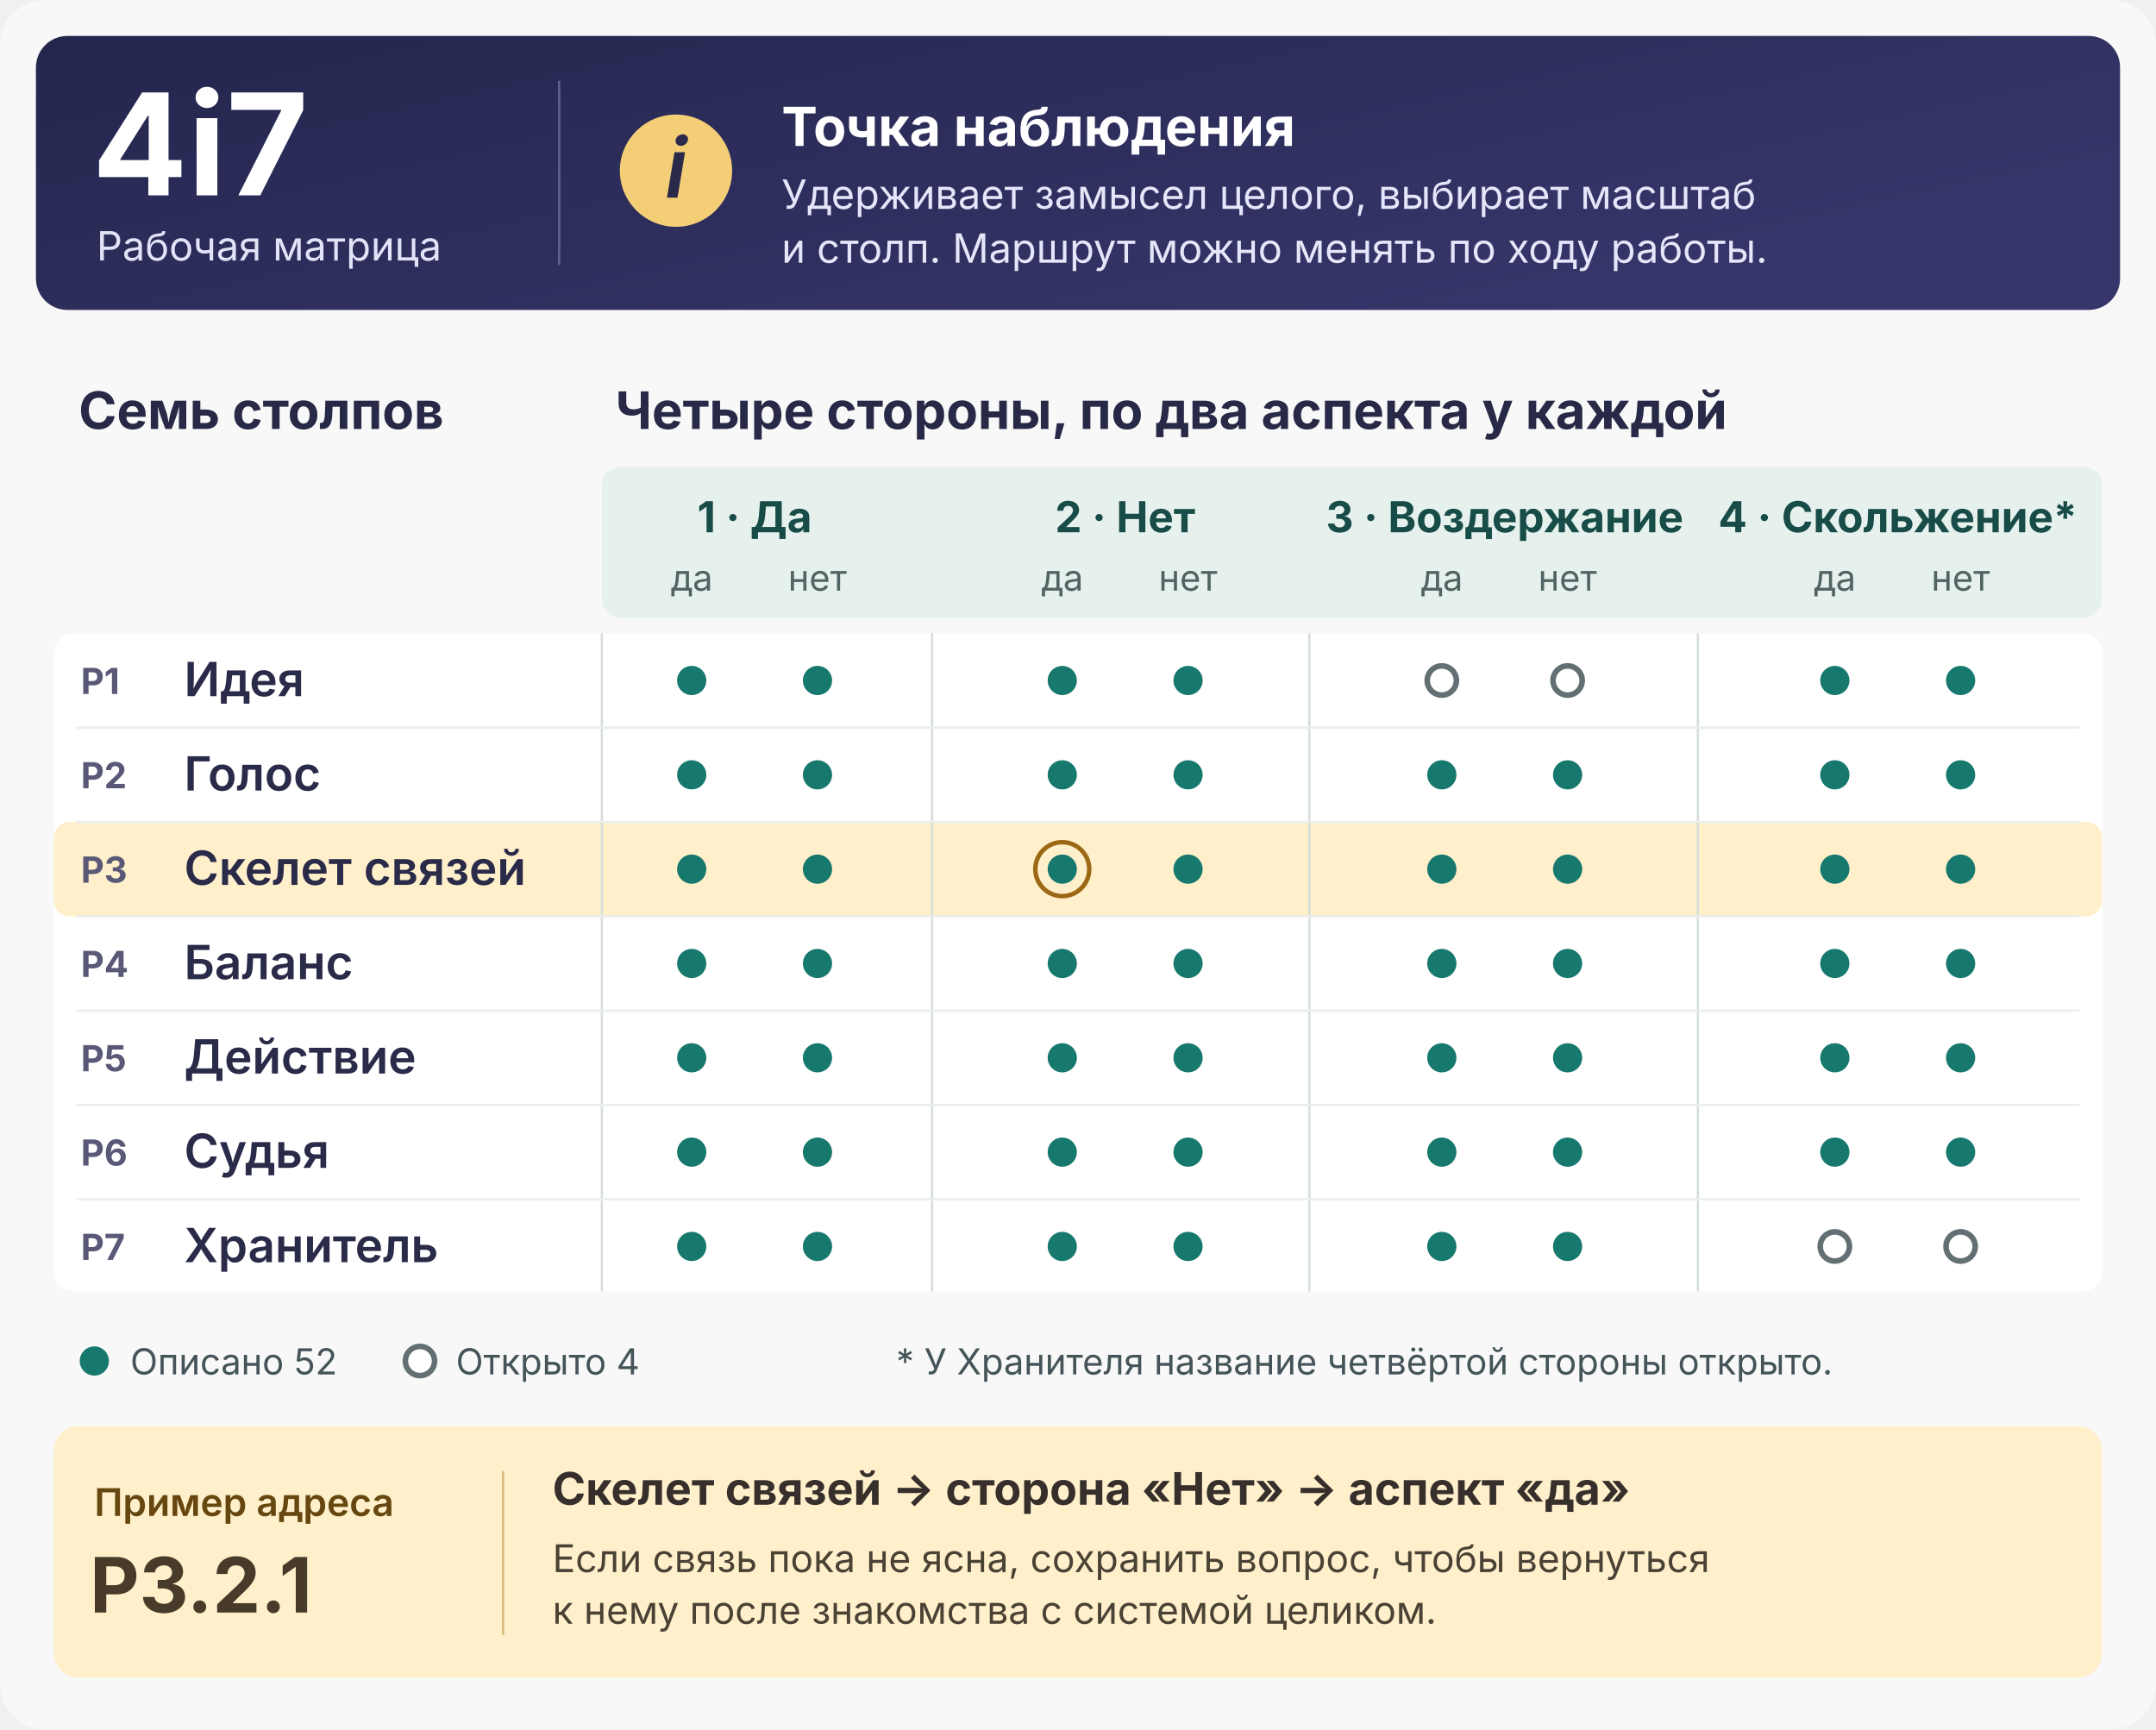
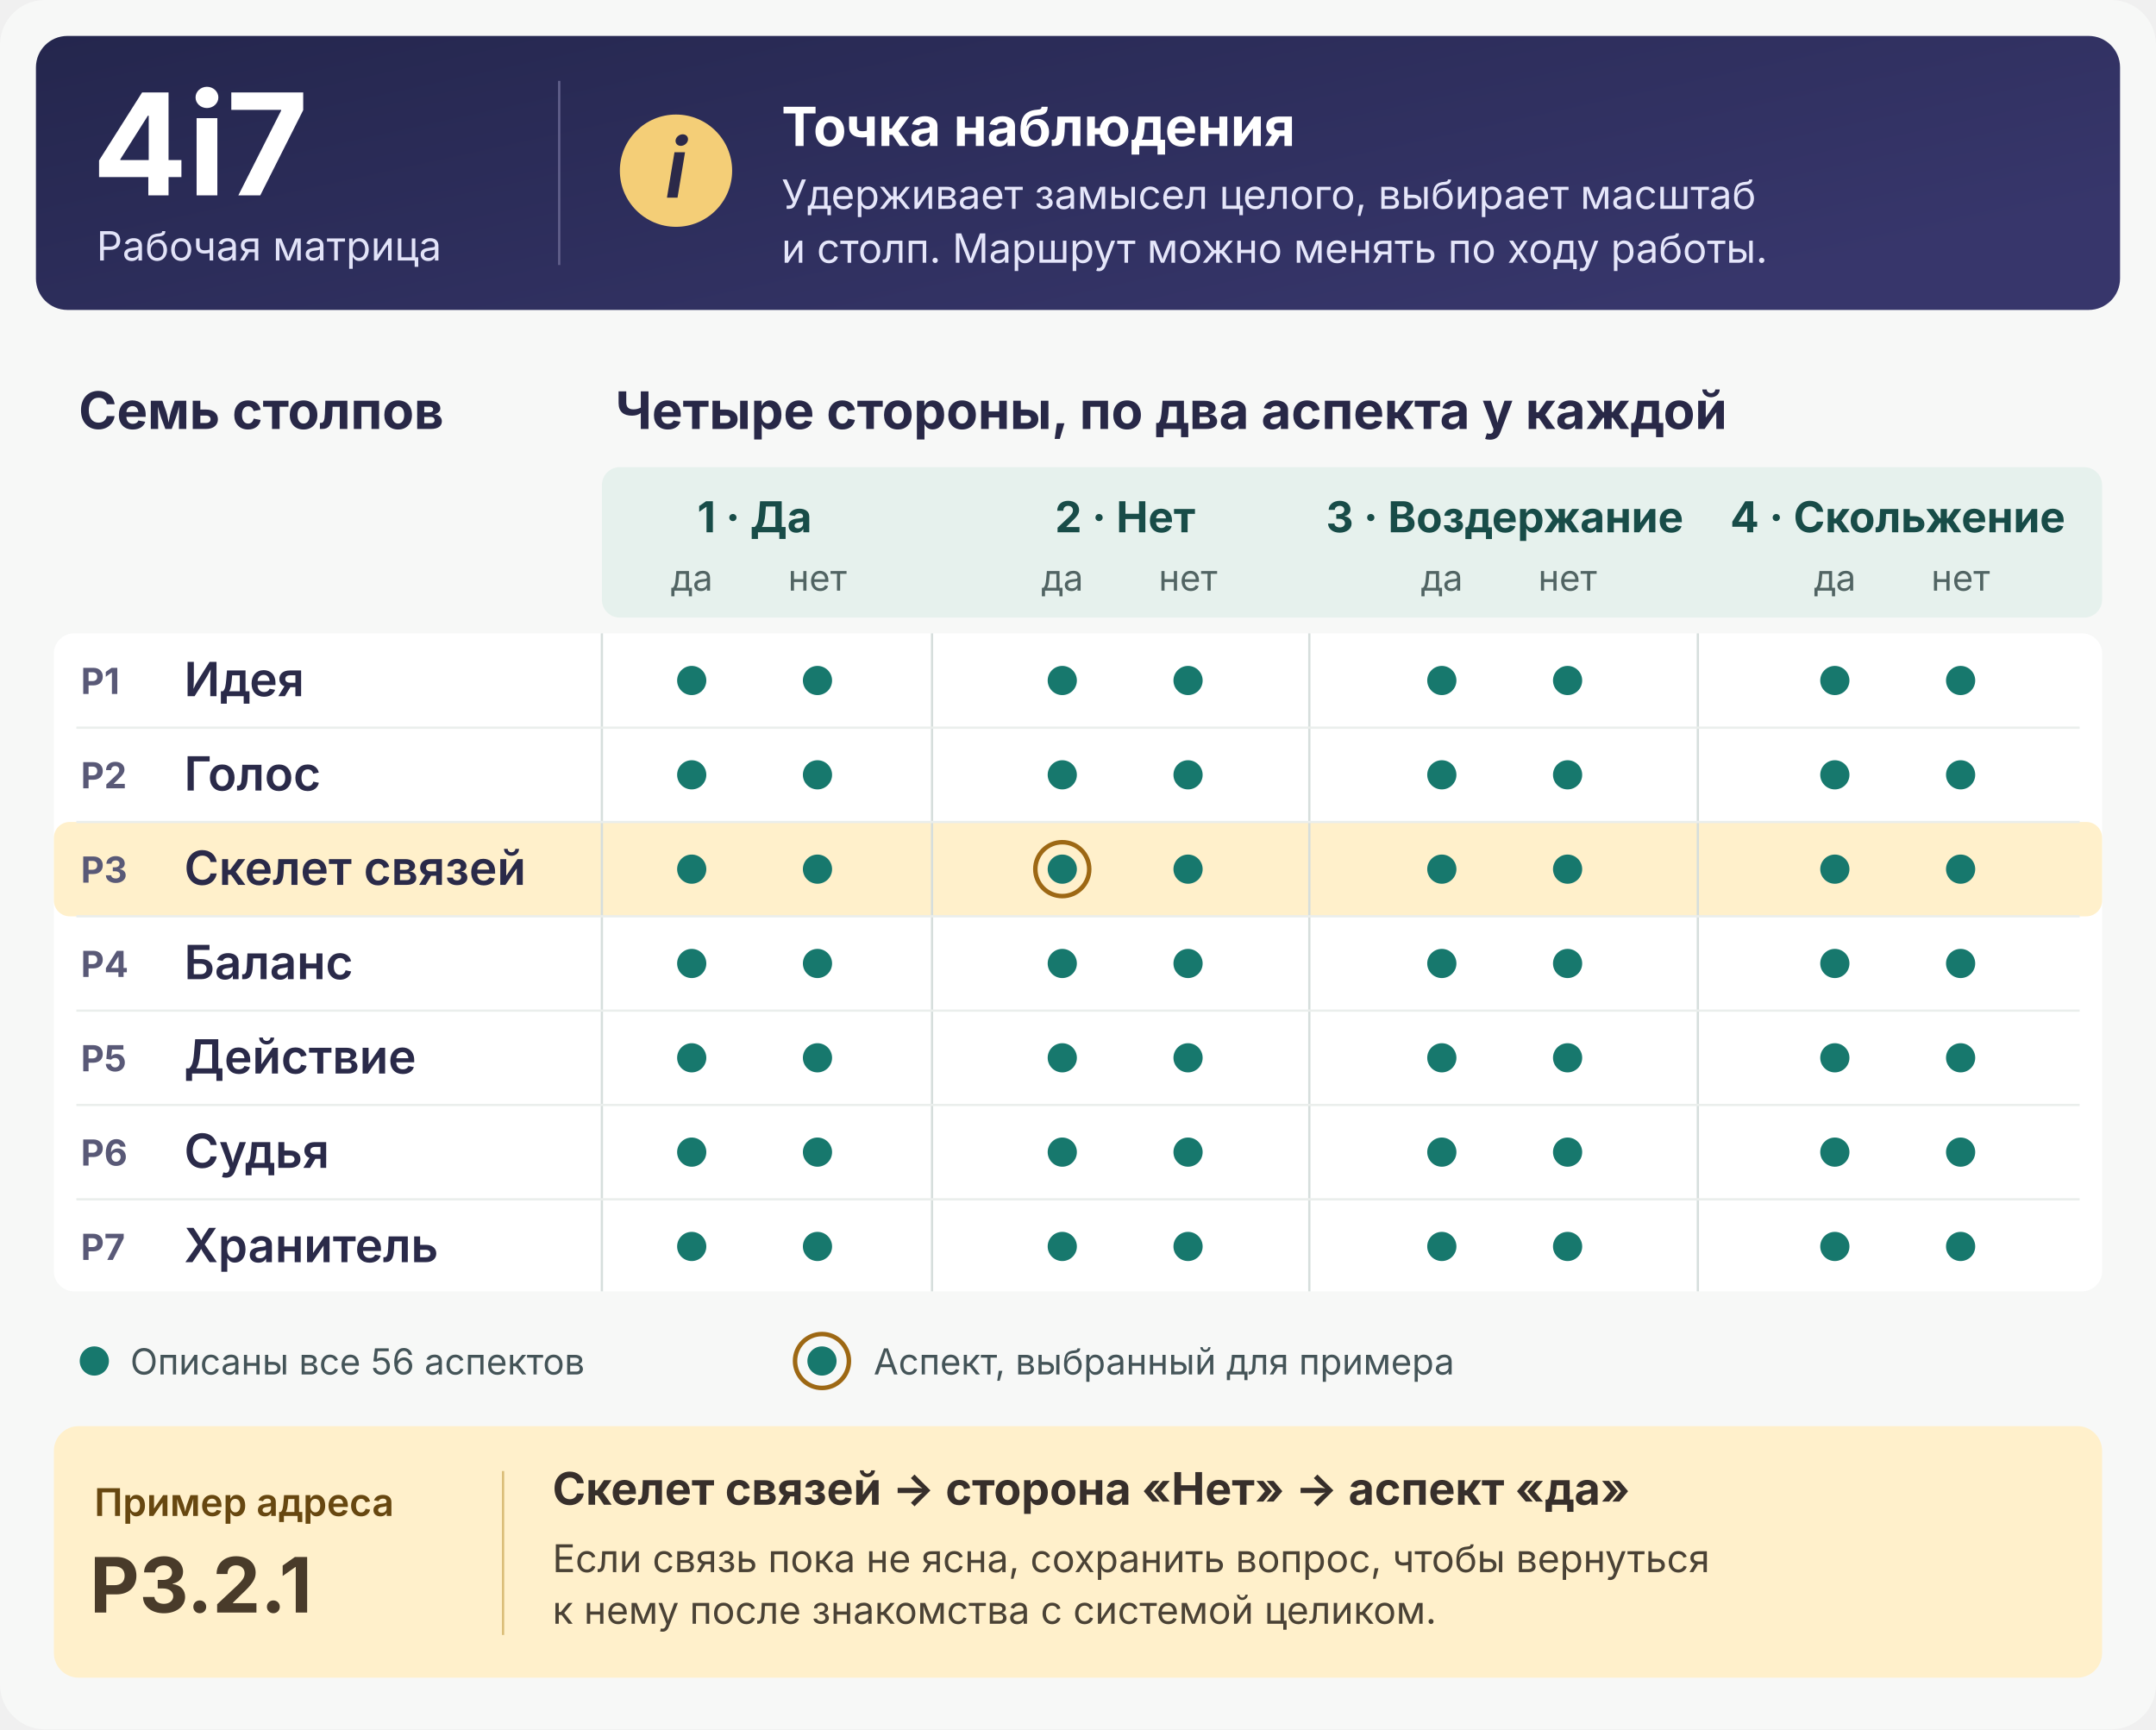
<svg xmlns="http://www.w3.org/2000/svg" xmlns:xlink="http://www.w3.org/1999/xlink" width="960" height="770" viewBox="0 0 960 770" role="img" aria-labelledby="title description" lang="ru">
  <defs>
    <linearGradient id="night" x2="1" y2="0.6">
      <stop stop-color="#24264D" />
      <stop offset="1" stop-color="#37366B" />
    </linearGradient>
    <g id="pair" fill="#17786D">
-       <circle cx="-28" r="6.5" />
-       <circle cx="28" r="6.5" />
-     </g>
-     <g id="openPair" fill="#FFFFFF" stroke="#627073" stroke-width="2.5">
      <circle cx="-28" r="6.5" />
      <circle cx="28" r="6.5" />
    </g>
    <g id="fourPairs">
      <use xlink:href="#pair" x="336" />
      <use xlink:href="#pair" x="501" />
      <use xlink:href="#pair" x="670" />
      <use xlink:href="#pair" x="845" />
    </g>
    <g id="aspectLabels" font-size="16" fill="#516463" text-anchor="middle">
      <text x="-28">да</text>
      <text x="28">нет</text>
    </g>
    <style>
      text { font-family: Inter, "Noto Sans", Arial, sans-serif; }
      .axis { font-size: 23px; font-weight: 700; fill: #282847; }
      .side { font-size: 19px; font-weight: 650; fill: #184C48; text-anchor: middle; }
      .id { font-size: 16px; font-weight: 700; fill: #595977; }
      .pillar { font-size: 21px; font-weight: 600; fill: #2A2A49; }
      .legend { font-size: 16px; fill: #445458; }
    </style>
  </defs>
  <rect width="960" height="770" rx="20" fill="#F7F8F7" />
  <g aria-label="Точка наблюдения">
    <rect x="16" y="16" width="928" height="122" rx="14" fill="url(#night)" />
    <text x="41" y="87" font-size="63" font-weight="700" fill="#FFFFFF">4i7</text>
    <text x="43" y="116" font-size="18" fill="#E2E3F8">Рабочая матрица</text>
    <path d="M249 36V118" stroke="#62618C" />
    <circle cx="301" cy="76" r="25" fill="#F4CE77" />
    <text x="301" y="88" text-anchor="middle" font-size="37" font-style="italic" font-weight="600" fill="#2B2949">i</text>
    <text x="348" y="65" font-size="24" font-weight="650" fill="#FFFFFF">Точка наблюдения</text>
    <text x="348" y="93" font-size="18" fill="#E5E6FA">Удерживает замысел целого, выбирает масштаб</text>
    <text x="348" y="117" font-size="18" fill="#E5E6FA">и столп. Маршрут можно менять по ходу работы.</text>
  </g>
  <g aria-label="Семь столпов и четыре стороны с двумя аспектами у каждой">
    <text class="axis" x="35" y="191">Семь столпов</text>
    <text class="axis" x="274" y="191">Четыре стороны, по два аспекта у каждой</text>
    <rect x="268" y="208" width="668" height="67" rx="8" fill="#E6F1ED" />
    <g class="side" transform="translate(0 237)">
      <text x="336">1 · Да</text>
      <text x="501">2 · Нет</text>
      <text x="670">3 · Воздержание</text>
-       <text x="845">4 · Скольжение*</text>
+       <text x="845">4 · Скольжение</text>
    </g>
    <g transform="translate(0 263)">
      <use xlink:href="#aspectLabels" x="336" />
      <use xlink:href="#aspectLabels" x="501" />
      <use xlink:href="#aspectLabels" x="670" />
      <use xlink:href="#aspectLabels" x="845" />
    </g>
    <rect x="24" y="282" width="912" height="293" rx="9" fill="#FFFFFF" />
    <rect x="24" y="366" width="912" height="42" rx="7" fill="#FFF0CB" />
    <path d="M268 282V575 M415 282V575 M583 282V575 M756 282V575" stroke="#D6DEDC" />
    <g stroke="#EAEEEC">
      <path d="M34 324H926 M34 366H926 M34 408H926 M34 450H926 M34 492H926 M34 534H926" />
    </g>
    <g transform="translate(0 303)">
      <text class="id" x="36" y="6">P1</text>
      <text class="pillar" x="82" y="7">Идея</text>
-       <use xlink:href="#pair" x="336" />
-       <use xlink:href="#pair" x="501" />
-       <use xlink:href="#openPair" x="670" />
-       <use xlink:href="#pair" x="845" />
+       <use xlink:href="#fourPairs" />
    </g>
    <g transform="translate(0 345)">
      <text class="id" x="36" y="6">P2</text>
      <text class="pillar" x="82" y="7">Голос</text>
      <use xlink:href="#fourPairs" />
    </g>
    <g transform="translate(0 387)">
      <text class="id" x="36" y="6">P3</text>
      <text class="pillar" x="82" y="7">Скелет связей</text>
      <use xlink:href="#fourPairs" />
      <circle cx="473" r="12" fill="none" stroke="#9D6814" stroke-width="2" />
    </g>
    <g transform="translate(0 429)">
      <text class="id" x="36" y="6">P4</text>
      <text class="pillar" x="82" y="7">Баланс</text>
      <use xlink:href="#fourPairs" />
    </g>
    <g transform="translate(0 471)">
      <text class="id" x="36" y="6">P5</text>
      <text class="pillar" x="82" y="7">Действие</text>
      <use xlink:href="#fourPairs" />
    </g>
    <g transform="translate(0 513)">
      <text class="id" x="36" y="6">P6</text>
      <text class="pillar" x="82" y="7">Судья</text>
      <use xlink:href="#fourPairs" />
    </g>
    <g transform="translate(0 555)">
      <text class="id" x="36" y="6">P7</text>
      <text class="pillar" x="82" y="7">Хранитель</text>
-       <use xlink:href="#pair" x="336" />
-       <use xlink:href="#pair" x="501" />
-       <use xlink:href="#pair" x="670" />
-       <use xlink:href="#openPair" x="845" />
+       <use xlink:href="#fourPairs" />
    </g>
  </g>
  <g aria-label="Условные обозначения">
    <circle cx="42" cy="606" r="6.5" fill="#17786D" />
-     <text class="legend" x="58" y="612">Описано 52</text>
-     <circle cx="187" cy="606" r="6.5" fill="#FFFFFF" stroke="#627073" stroke-width="2.5" />
-     <text class="legend" x="203" y="612">Открыто 4</text>
-     <text class="legend" x="399" y="612">* У Хранителя название четвёртой стороны открыто.</text>
+     <text class="legend" x="58" y="612">Описаны все 56 аспектов</text>
+     <circle cx="366" cy="606" r="6.5" fill="#17786D" />
+     <circle cx="366" cy="606" r="12" fill="none" stroke="#9D6814" stroke-width="2" />
+     <text class="legend" x="389" y="612">Аспект, выбранный для примера</text>
  </g>
  <g aria-label="Пример адреса P3.2.1">
    <rect x="24" y="635" width="912" height="112" rx="11" fill="#FFF0CB" />
    <text x="42" y="675" font-size="17" font-weight="600" fill="#674710">Пример адреса</text>
    <text x="40" y="718" font-size="34" font-weight="700" fill="#493B2A">P3.2.1</text>
    <path d="M224 655V728" stroke="#DABD78" />
    <text x="246" y="670" font-size="20" font-weight="650" fill="#372F2B">Скелет связей → сторона «Нет» → аспект «да»</text>
    <text x="246" y="700" font-size="17" fill="#4A4235">Если связь пока не ясна, сохранить вопрос, чтобы вернуться</text>
    <text x="246" y="723" font-size="17" fill="#4A4235">к нему после знакомства с системой целиком.</text>
  </g>
</svg>
